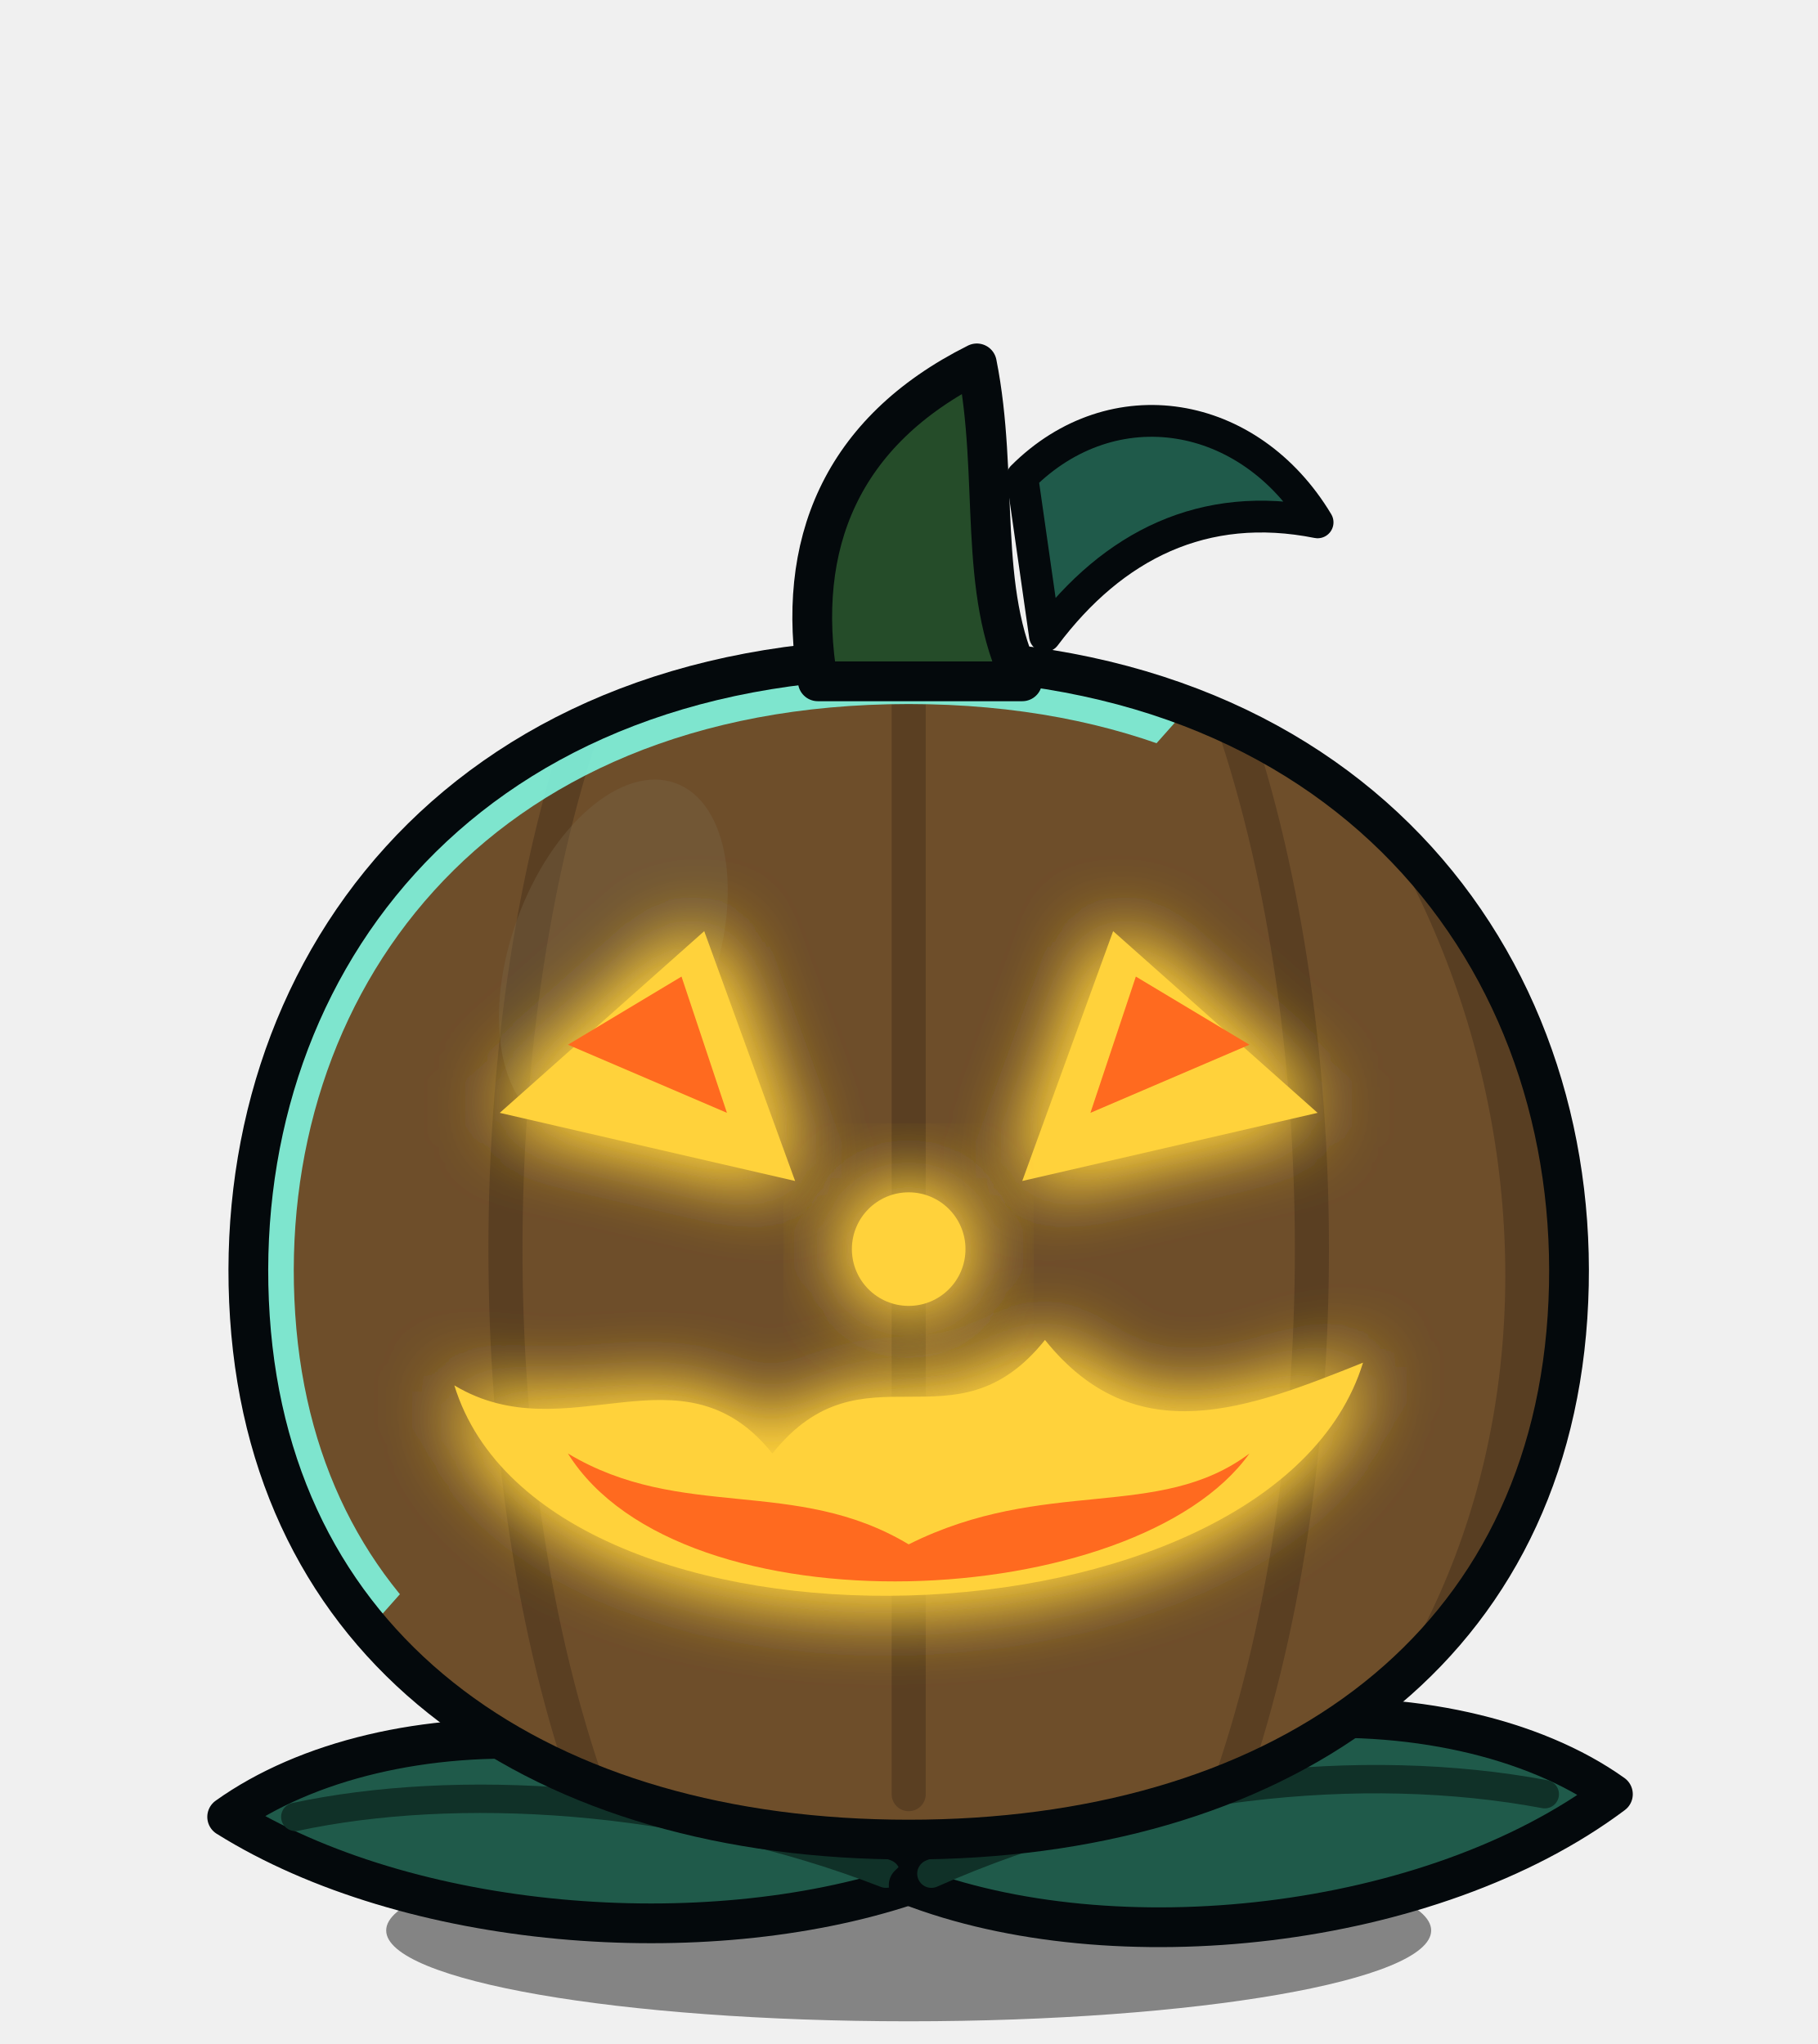
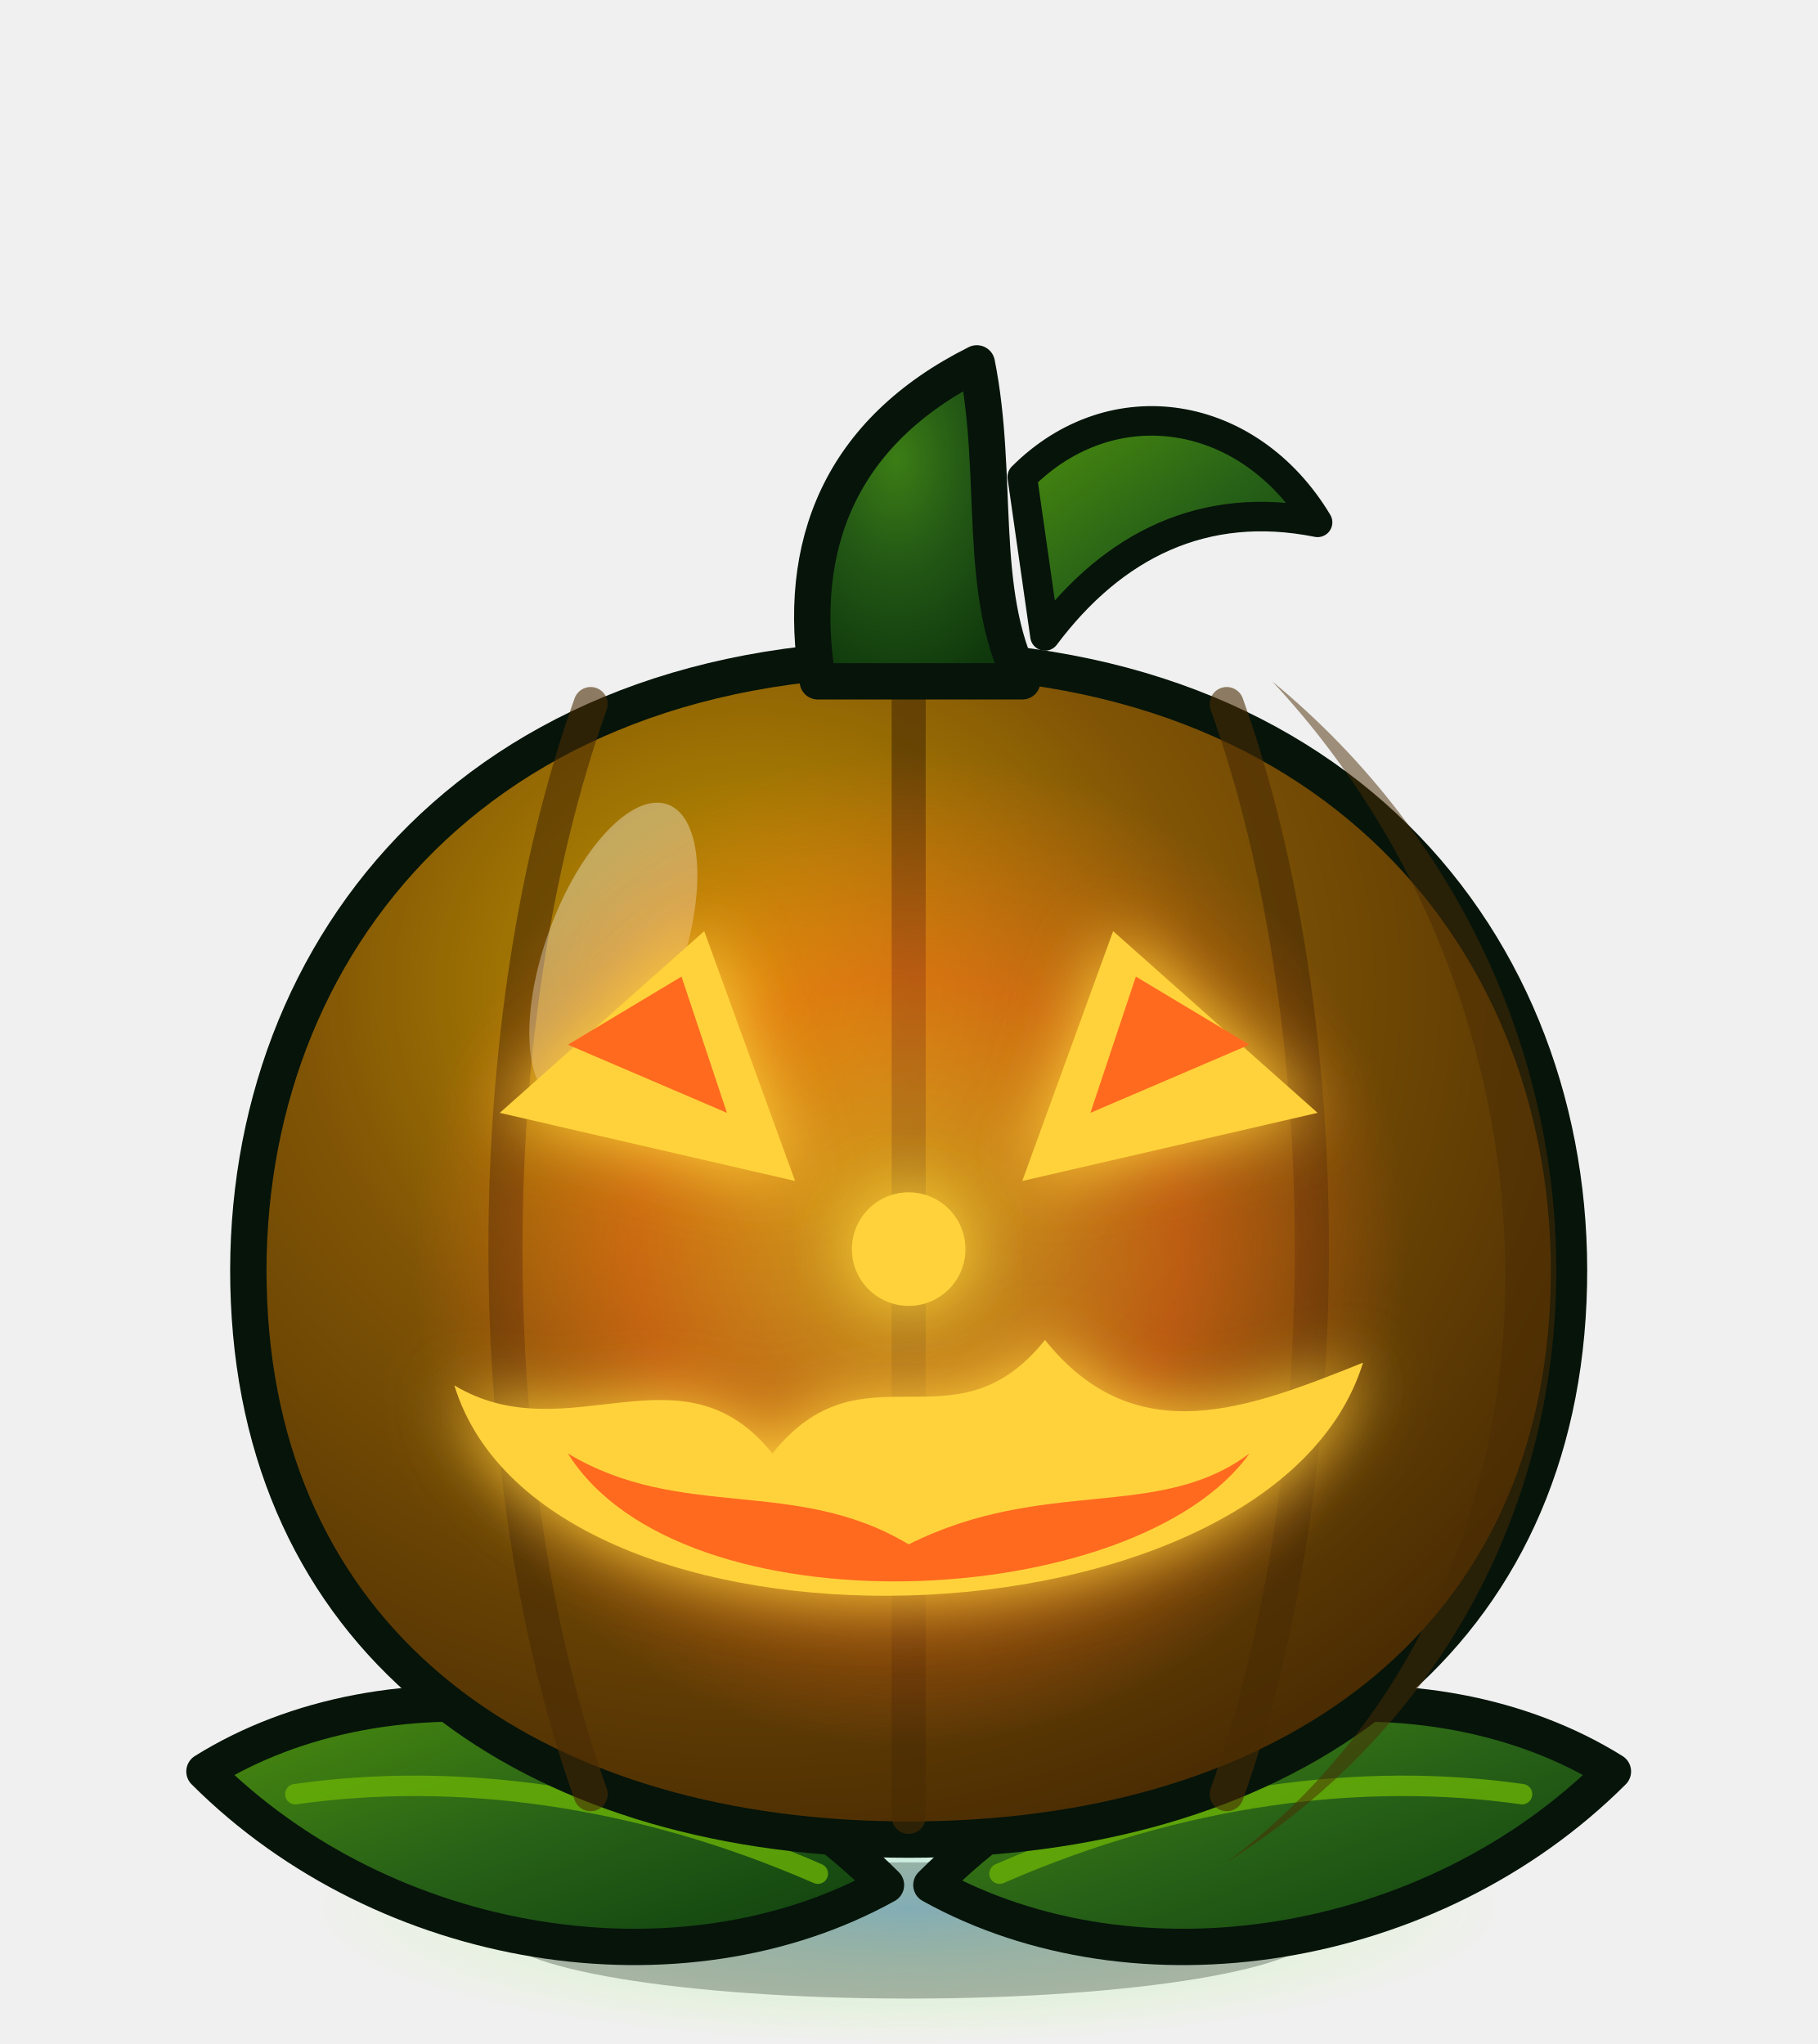
<svg xmlns="http://www.w3.org/2000/svg" viewBox="0 0 160 180" width="160" height="180">
  <defs>
-     <filter id="soft" x="-30%" y="-30%" width="160%" height="160%">
-       <feGaussianBlur stdDeviation="3.2" />
-     </filter>
-     <filter id="glow" x="-60%" y="-60%" width="220%" height="220%">
-       <feGaussianBlur stdDeviation="3.4" result="b" />
+     <radialGradient id="gChao" cx="50%" cy="50%" r="50%">
+       <stop offset="0" stop-color="#7fe0ff" stop-opacity="0.55" />
+       <stop offset="1" stop-color="#b8ff5a" stop-opacity="0" />
+     </radialGradient>
+     <filter id="glow" x="-50%" y="-50%" width="200%" height="200%">
+       <feGaussianBlur stdDeviation="3" result="b" />
      <feMerge>
-         <feMergeNode in="b" />
        <feMergeNode in="b" />
        <feMergeNode in="SourceGraphic" />
      </feMerge>
    </filter>
-     <clipPath id="cRim">
-       <polygon points="0,0 160,0 0,180" />
-     </clipPath>
+     <radialGradient id="gV" cx="38%" cy="28%" r="76%">
+       <stop offset="0" stop-color="#64a105" />
+       <stop offset="0.45" stop-color="#377215" />
+       <stop offset="1" stop-color="#144810" />
+     </radialGradient>
+     <radialGradient id="gE" cx="40%" cy="30%" r="75%">
+       <stop offset="0" stop-color="#3c7d15" />
+       <stop offset="0.45" stop-color="#235815" />
+       <stop offset="1" stop-color="#0f380c" />
+     </radialGradient>
+     <linearGradient id="gF" x1="0" y1="0" x2="1" y2="1">
+       <stop offset="0" stop-color="#4c8e0d" />
+       <stop offset="0.5" stop-color="#286217" />
+       <stop offset="1" stop-color="#0d3e0e" />
+     </linearGradient>
+     <linearGradient id="gC" x1="0" y1="0" x2="1" y2="1">
+       <stop offset="0" stop-color="#377215" />
+       <stop offset="0.5" stop-color="#235815" />
+       <stop offset="1" stop-color="#0f380c" />
+     </linearGradient>
+     <radialGradient id="gIris" cx="40%" cy="35%" r="70%">
+       <stop offset="0" stop-color="#1e7b37" />
+       <stop offset="0.45" stop-color="#0e4626" />
+       <stop offset="1" stop-color="#052012" />
+     </radialGradient>
+     <radialGradient id="gP" cx="38%" cy="28%" r="76%">
+       <stop offset="0" stop-color="#c49800" />
+       <stop offset="0.45" stop-color="#815505" />
+       <stop offset="1" stop-color="#492b03" />
+     </radialGradient>
+     <radialGradient id="gL" cx="50%" cy="50%" r="50%">
+       <stop offset="0" stop-color="#ffd23a" />
+       <stop offset="0.55" stop-color="#ff6a1f" />
+       <stop offset="1" stop-color="#ff6a1f" stop-opacity="0" />
+     </radialGradient>
  </defs>
-   <ellipse cx="80" cy="170" rx="46" ry="8" fill="rgba(0,0,0,0.45)" />
-   <path d="M80,164 C70,140 50,128 36,130 C44,146 62,160 80,164 Z" fill="#103128" stroke="#04090c" stroke-width="3.5" stroke-linejoin="round" />
-   <path d="M80,166 C62,150 34,150 20,160 C36,170 62,172 80,166 Z" fill="#1f5a4a" stroke="#04090c" stroke-width="3.5" stroke-linejoin="round" />
-   <path d="M78,165 C60,158 40,157 26,160" fill="none" stroke="#103128" stroke-width="2.5" stroke-linecap="round" />
-   <path d="M80,166 C98,148 128,148 142,158 C126,170 98,173 80,166 Z" fill="#1f5a4a" stroke="#04090c" stroke-width="3.5" stroke-linejoin="round" />
-   <path d="M82,165 C100,157 120,155 136,158" fill="none" stroke="#103128" stroke-width="2.5" stroke-linecap="round" />
-   <clipPath id="cAbo">
-     <path d="M80,58 C120,58 140,86 138,116 C136,146 112,162 80,162 C48,162 24,146 22,116 C20,86 40,58 80,58 Z" />
-   </clipPath>
-   <path d="M80,58 C120,58 140,86 138,116 C136,146 112,162 80,162 C48,162 24,146 22,116 C20,86 40,58 80,58 Z" fill="#6e4e2a" />
-   <g clip-path="url(#cAbo)">
-     <path d="M112,60 C140,90 140,140 108,164 L150,164 L150,60 Z" fill="#553b21" opacity="0.85" />
-     <path d="M52,62 C42,90 42,130 52,158" fill="none" stroke="#553b21" stroke-width="3" stroke-linecap="round" opacity="0.8" />
-     <path d="M80,62 C80,90 80,130 80,158" fill="none" stroke="#553b21" stroke-width="3" stroke-linecap="round" opacity="0.8" />
-     <path d="M108,62 C118,90 118,130 108,158" fill="none" stroke="#553b21" stroke-width="3" stroke-linecap="round" opacity="0.8" />
-     <ellipse cx="54" cy="84" rx="9" ry="16" transform="rotate(20 54 84)" fill="#78664a" opacity="0.35" />
-   </g>
-   <g clip-path="url(#cAbo)">
-     <g clip-path="url(#cRim)">
-       <path d="M80,58 C120,58 140,86 138,116 C136,146 112,162 80,162 C48,162 24,146 22,116 C20,86 40,58 80,58 Z" fill="none" stroke="#7ff5e0" stroke-width="8" opacity="0.9" />
-     </g>
-   </g>
-   <path d="M80,58 C120,58 140,86 138,116 C136,146 112,162 80,162 C48,162 24,146 22,116 C20,86 40,58 80,58 Z" fill="none" stroke="#04090c" stroke-width="3.5" stroke-linejoin="round" />
-   <path d="M72,60 C70,48 74,38 86,32 C88,42 86,52 90,60 Z" fill="#254c29" stroke="#04090c" stroke-width="3.50" stroke-linejoin="round" />
-   <path d="M90,42 C98,34 110,36 116,46 C106,44 98,48 92,56 Z" fill="#1f5a4a" stroke="#04090c" stroke-width="2.80" stroke-linejoin="round" />
+   <ellipse cx="80" cy="168" rx="52" ry="12" fill="url(#gChao)" />
+   <ellipse cx="80" cy="170" rx="36" ry="6" fill="#06140a" opacity="0.28" />
+   <path d="M78,166 C60,148 34,146 18,156 C34,172 60,176 78,166 Z" fill="url(#gF)" stroke="#06140a" stroke-width="3.2" stroke-linejoin="round" />
+   <path d="M72,165 C56,158 40,156 26,158" fill="none" stroke="#69b206" stroke-width="1.8" stroke-linecap="round" opacity="0.8" />
+   <path d="M82,166 C100,148 126,146 142,156 C126,172 100,176 82,166 Z" fill="url(#gF)" stroke="#06140a" stroke-width="3.2" stroke-linejoin="round" />
+   <path d="M88,165 C104,158 120,156 134,158" fill="none" stroke="#69b206" stroke-width="1.8" stroke-linecap="round" opacity="0.8" />
+   <path d="M80,160 C66,140 46,136 30,140 C44,156 64,164 80,160 Z" fill="url(#gE)" stroke="#06140a" stroke-width="3.2" stroke-linejoin="round" />
+   <path d="M74,158 C60,150 48,144 38,142" fill="none" stroke="#69b206" stroke-width="1.8" stroke-linecap="round" opacity="0.8" />
+   <path d="M80,58 C120,58 140,86 138,116 C136,146 112,162 80,162 C48,162 24,146 22,116 C20,86 40,58 80,58 Z" fill="url(#gP)" stroke="#06140a" stroke-width="3.2" stroke-linejoin="round" />
+   <path d="M52,62 C42,90 42,130 52,158 M80,60 C80,92 80,128 80,160 M108,62 C118,90 118,130 108,158" fill="none" stroke="#492b03" stroke-width="3" stroke-linecap="round" opacity="0.6" />
+   <path d="M112,60 C140,90 140,140 108,164 C146,140 146,88 112,60 Z" fill="#492b03" opacity="0.5" />
+   <ellipse cx="54" cy="84" rx="6" ry="14" transform="rotate(20 54 84)" fill="#ffffff" opacity="0.36" />
+   <path d="M72,60 C70,48 74,38 86,32 C88,42 86,52 90,60 Z" fill="url(#gE)" stroke="#06140a" stroke-width="3.2" stroke-linejoin="round" />
+   <path d="M90,42 C98,34 110,36 116,46 C106,44 98,48 92,56 Z" fill="url(#gF)" stroke="#06140a" stroke-width="2.6" stroke-linejoin="round" />
+   <circle cx="80" cy="110" r="44" fill="url(#gL)" opacity="0.5" />
  <path d="M44,98 L62,82 L70,104 Z M116,98 L98,82 L90,104 Z" fill="#ffd23a" filter="url(#glow)" />
  <path d="M50,92 L60,86 L64,98 Z M110,92 L100,86 L96,98 Z" fill="#ff6a1f" />
  <path d="M40,122 C50,128 60,118 68,128 C76,118 84,128 92,118 C100,128 110,124 120,120 C112,146 48,148 40,122 Z" fill="#ffd23a" filter="url(#glow)" />
  <path d="M50,128 C60,134 70,130 80,136 C92,130 102,134 110,128 C100,142 60,144 50,128 Z" fill="#ff6a1f" />
  <circle cx="80" cy="110" r="5" fill="#ffd23a" filter="url(#glow)" />
</svg>
